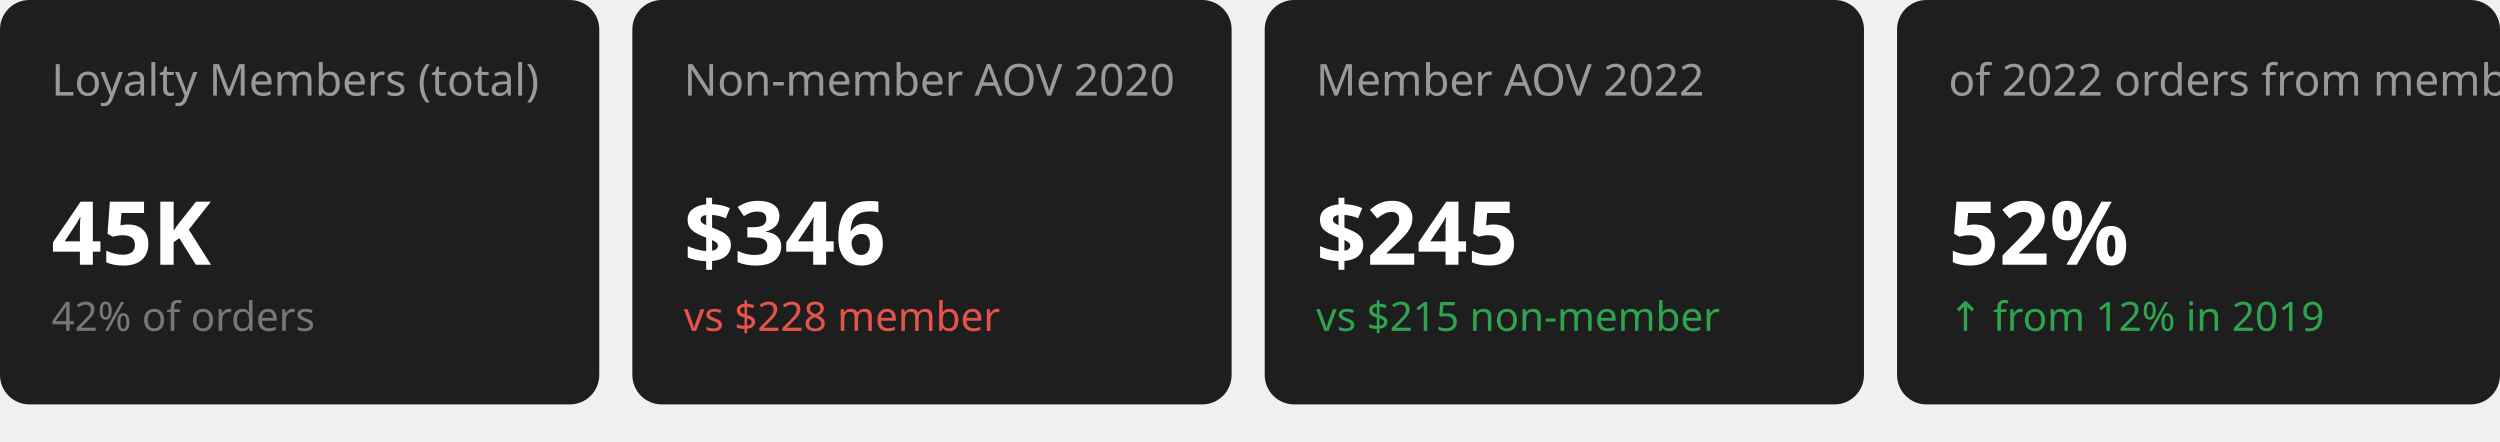
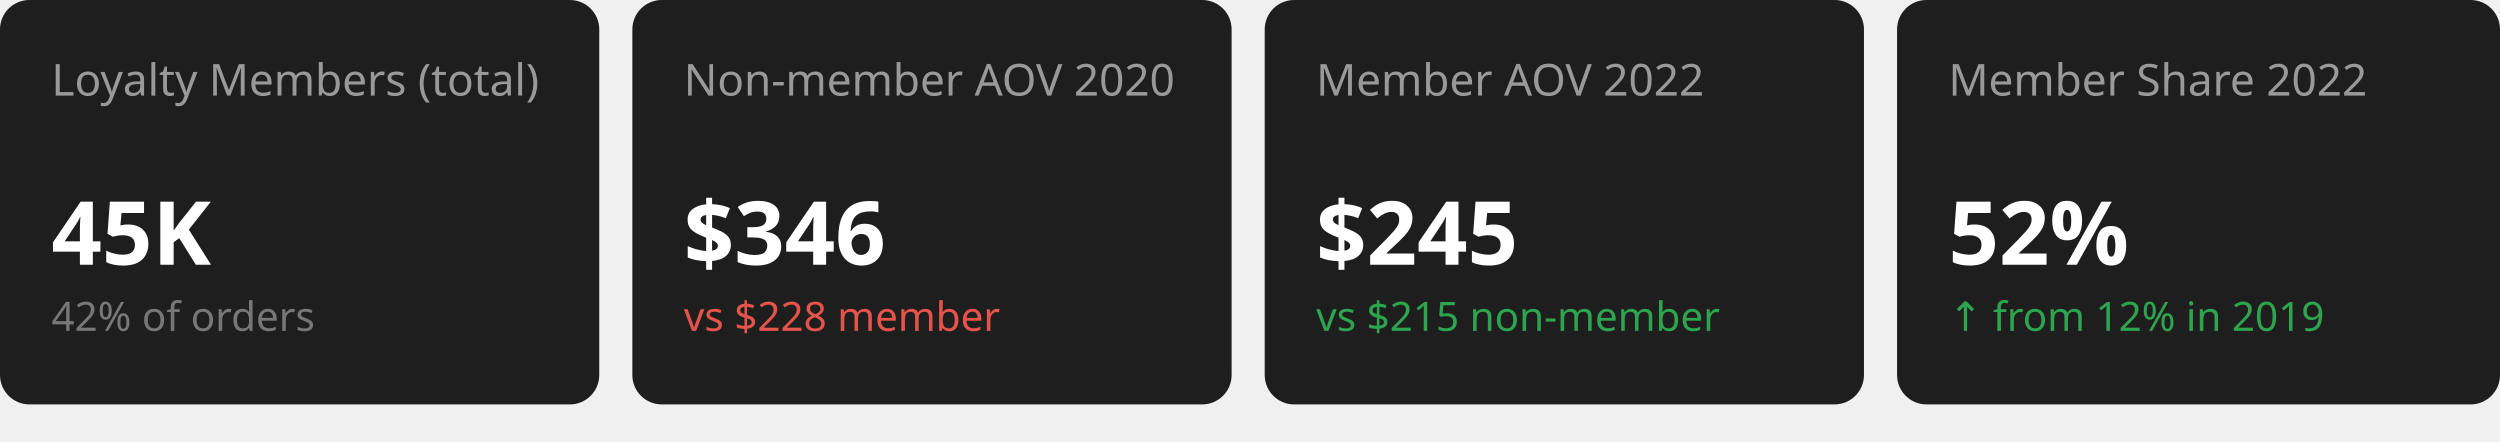
<svg xmlns="http://www.w3.org/2000/svg" width="100%" viewBox="0 0 680 120" role="img">
  <rect x="0" y="0" width="163" height="110" rx="8" fill="#1e1e1e" />
  <text x="14" y="26" font-family="sans-serif" font-size="12" fill="#999">Loyalty Members (total)</text>
  <text x="14" y="72" font-family="sans-serif" font-size="24" font-weight="600" fill="#ffffff">45K</text>
  <text x="14" y="90" font-family="sans-serif" font-size="11" fill="#777">42% of orders</text>
  <rect x="172" y="0" width="163" height="110" rx="8" fill="#1e1e1e" />
  <text x="186" y="26" font-family="sans-serif" font-size="12" fill="#999">Non-member AOV 2020</text>
  <text x="186" y="72" font-family="sans-serif" font-size="24" font-weight="600" fill="#ffffff">$346</text>
  <text x="186" y="90" font-family="sans-serif" font-size="11" fill="#E5534B">vs $228 member</text>
  <rect x="344" y="0" width="163" height="110" rx="8" fill="#1e1e1e" />
  <text x="358" y="26" font-family="sans-serif" font-size="12" fill="#999">Member AOV 2022</text>
  <text x="358" y="72" font-family="sans-serif" font-size="24" font-weight="600" fill="#ffffff">$245</text>
  <text x="358" y="90" font-family="sans-serif" font-size="11" fill="#2DA44E">vs $215 non-member</text>
  <rect x="516" y="0" width="164" height="110" rx="8" fill="#1e1e1e" />
-   <text x="530" y="26" font-family="sans-serif" font-size="12" fill="#999">of 2022 orders from members</text>
+   <text x="530" y="26" font-family="sans-serif" font-size="12" fill="#999">Member Share 2022</text>
  <text x="530" y="72" font-family="sans-serif" font-size="24" font-weight="600" fill="#ffffff">52%</text>
  <text x="530" y="90" font-family="sans-serif" font-size="11" fill="#2DA44E">↑ from 12% in 2019</text>
</svg>
